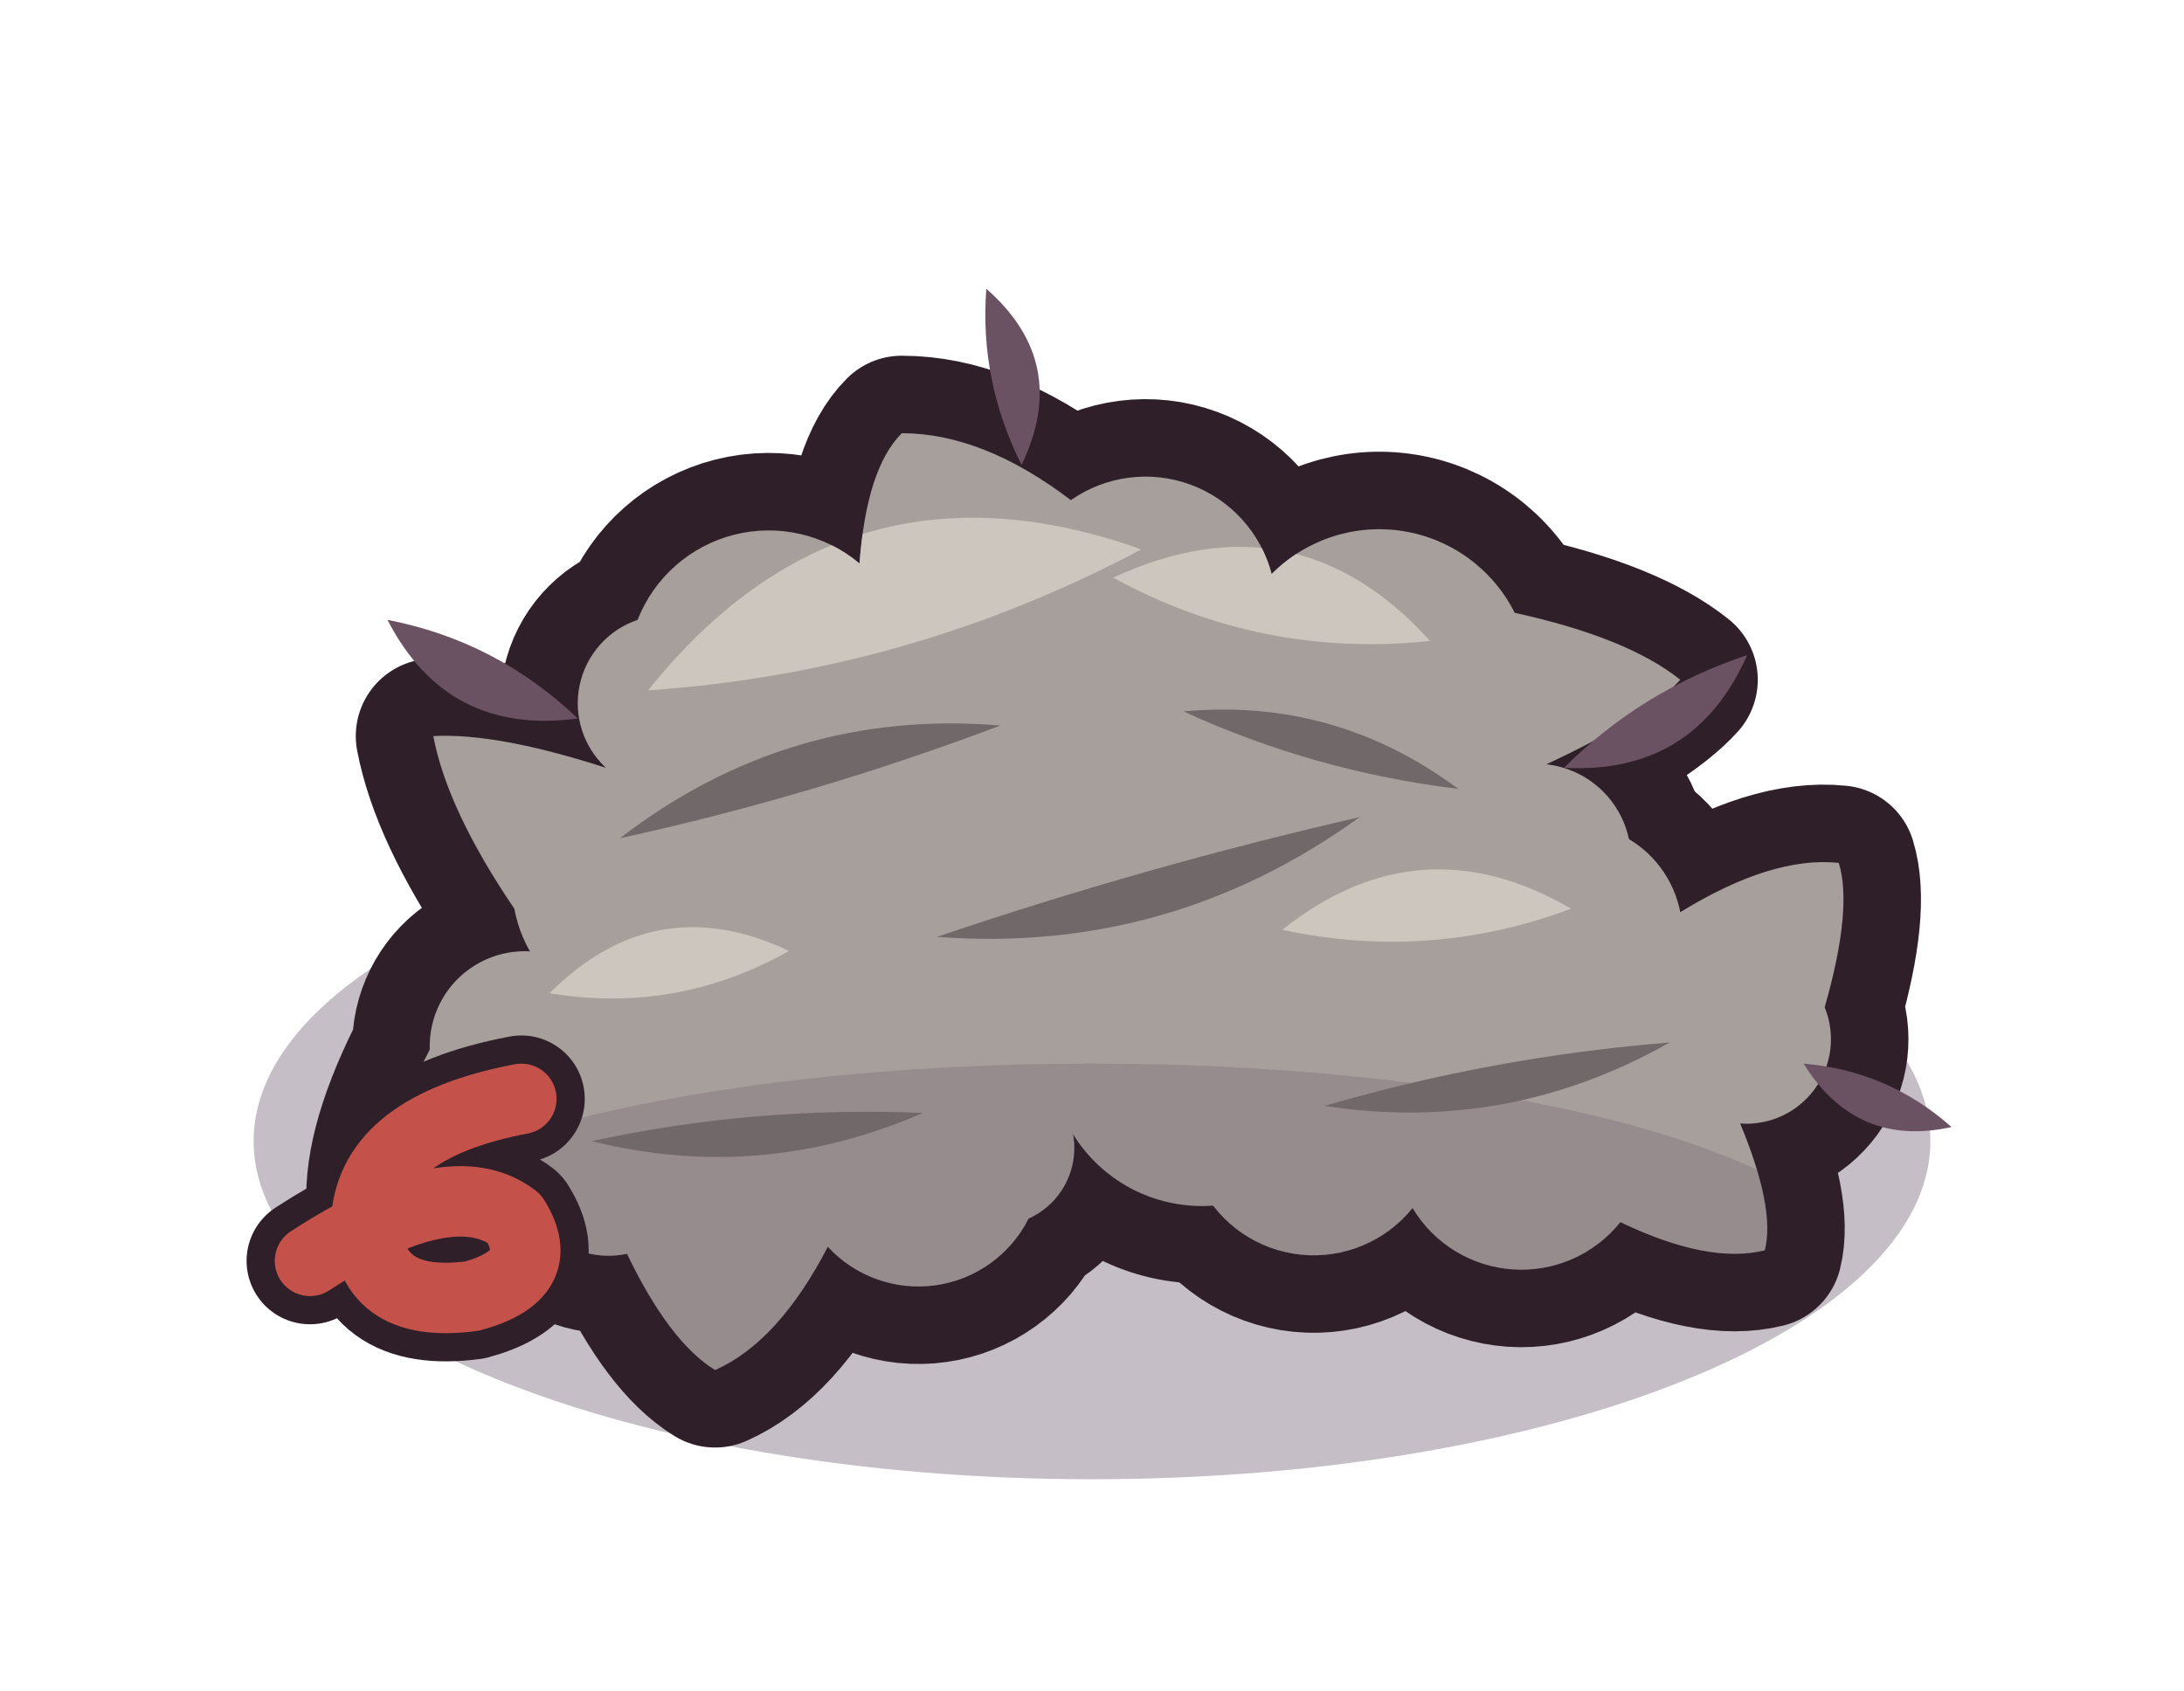
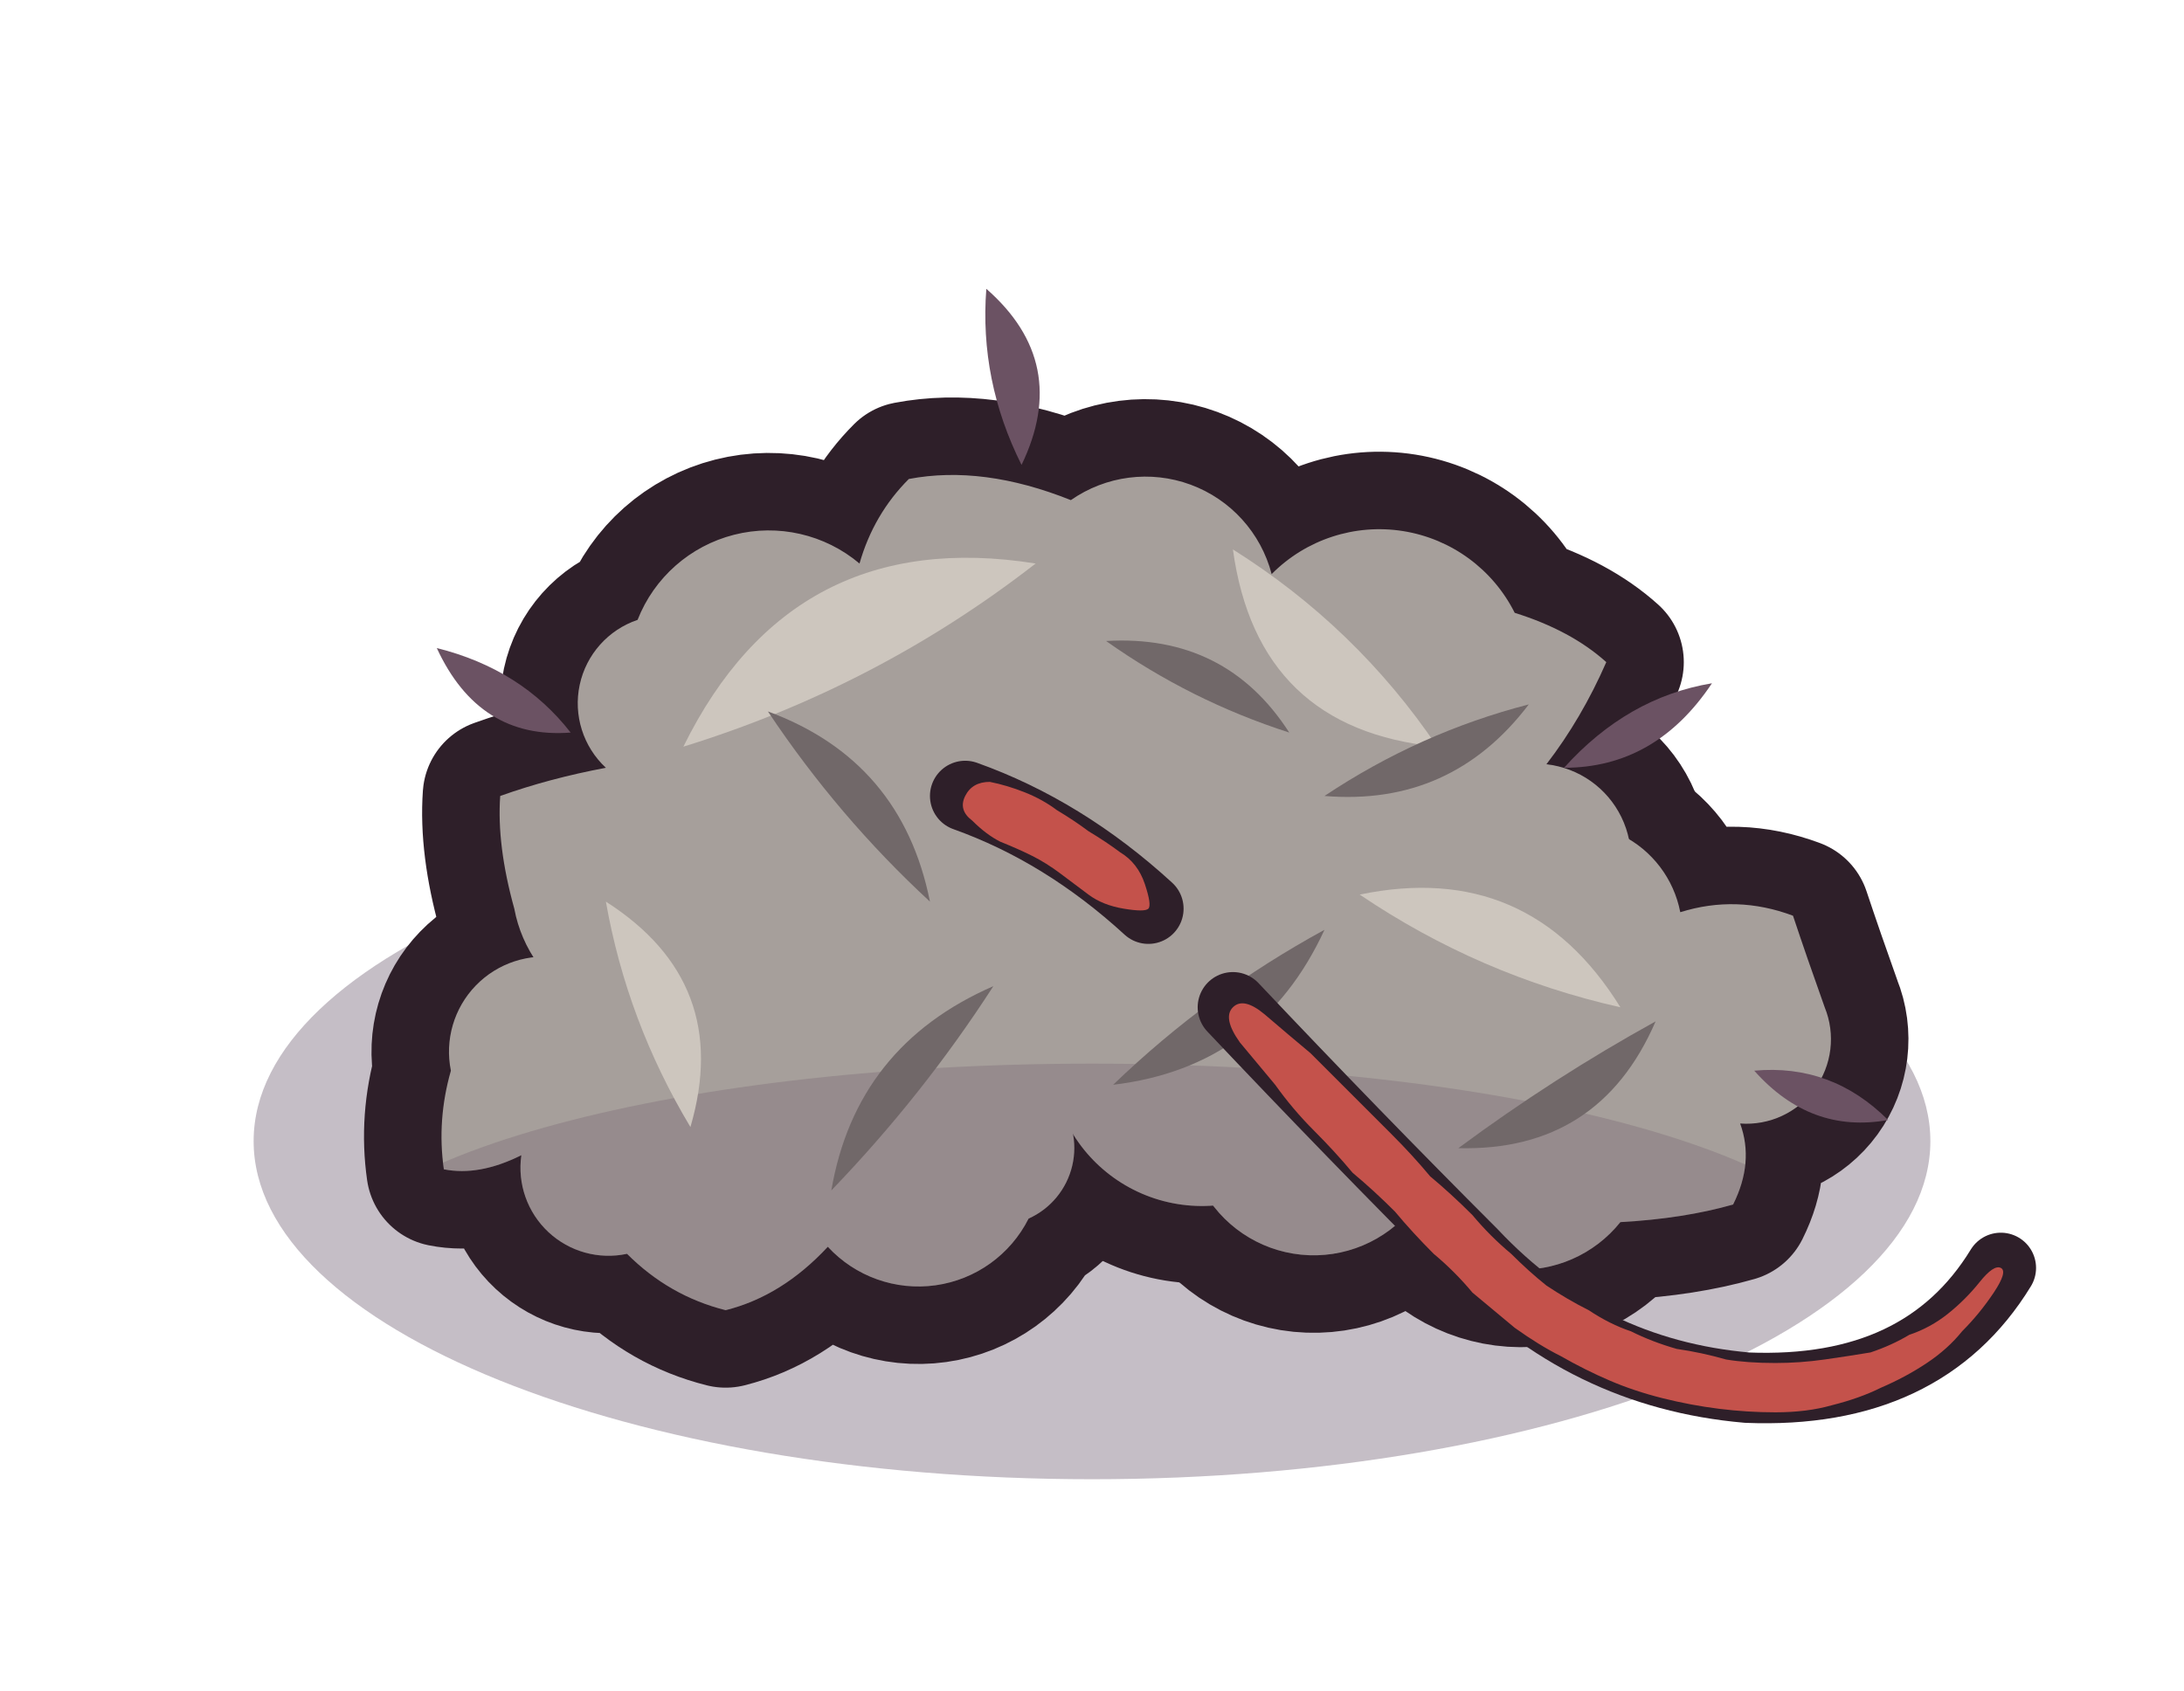
<svg xmlns="http://www.w3.org/2000/svg" viewBox="0 0 62 48" width="62" height="48">
  <defs>
    <clipPath id="mess-dust-corner-clip">
-       <path d="M30.4 14.2A3.7 3.7 0 0 1 36.1 16.3A4.3 4.3 0 0 1 43 17.4Q46.2 18.1 47.7 19.3Q46.7 20.4 43.9 21.7A2.7 2.7 0 0 1 45.9 25.8A3.8 3.8 0 0 1 40.8 28.6Q42.2 31 42.1 32.4Q40.4 33.2 37.5 32.6A4.3 4.3 0 0 1 30.4 32.1A4.1 4.1 0 0 1 23.7 32.1A3 3 0 0 1 19.9 28.7A3.9 3.9 0 0 1 14.6 25.8Q12.7 23 12.3 20.9Q14.1 20.8 17.2 21.8A2.5 2.5 0 0 1 18.1 17.6A4 4 0 0 1 24.4 16Q24.6 13.3 25.6 12.3Q27.9 12.3 30.4 14.2Z" />
-       <path d="M43.3 23.7A3.1 3.1 0 0 1 47.7 25.9Q50.3 24.3 52.2 24.5Q52.6 25.8 51.8 28.6A2.4 2.4 0 0 1 49.4 31.9Q50.4 34.3 50.1 35.5Q48.5 35.9 46 34.7A3.6 3.6 0 0 1 40.1 34.3A3.6 3.6 0 0 1 34.1 33.7A2.4 2.4 0 0 1 32.9 30.1A2.1 2.1 0 0 1 32.9 26.6A3.3 3.3 0 0 1 37.8 24.8A3.4 3.4 0 0 1 43.3 23.7Z" />
-       <path d="M20.4 25.3A3.2 3.2 0 0 1 25.6 26.3A3.3 3.3 0 0 1 30.6 28A2 2 0 0 1 30 31.2A2.2 2.2 0 0 1 29.2 34.6A3.5 3.5 0 0 1 23.5 35.4Q22.1 38.1 20.3 38.9Q19 38.1 17.8 35.6A2.5 2.5 0 0 1 14.8 32.8Q12.2 34.1 10.9 34.2Q10.8 32.5 12.2 29.8A2.7 2.7 0 0 1 15.9 27.2A3 3 0 0 1 20.4 25.3Z" />
+       <path d="M30.4 14.2A3.7 3.7 0 0 1 36.1 16.3A4.3 4.3 0 0 1 43 17.4Q44.6 17.9 45.6 18.8Q44.9 20.4 43.9 21.7A2.7 2.7 0 0 1 45.9 25.8A3.8 3.8 0 0 1 40.8 28.6Q42.2 31 42.1 32.4Q40.4 33.2 37.5 32.6A4.3 4.3 0 0 1 30.4 32.1A4.1 4.1 0 0 1 23.7 32.1A3 3 0 0 1 19.9 28.7A3.9 3.9 0 0 1 14.6 25.8Q14.1 24 14.2 22.6Q15.6 22.1 17.2 21.8A2.5 2.5 0 0 1 18.1 17.6A4 4 0 0 1 24.4 16Q24.8 14.6 25.8 13.6Q27.9 13.2 30.4 14.2Z" />
+       <path d="M43.3 23.7A3.1 3.1 0 0 1 47.7 25.9Q49.3 25.4 50.9 26Q51.3 27.2 51.8 28.6A2.4 2.4 0 0 1 49.4 31.9Q49.8 33 49.2 34.2Q47.8 34.6 46 34.7A3.6 3.6 0 0 1 40.1 34.3A3.6 3.6 0 0 1 34.1 33.7A2.4 2.4 0 0 1 32.9 30.1A2.1 2.1 0 0 1 32.9 26.6A3.3 3.3 0 0 1 37.8 24.8A3.4 3.4 0 0 1 43.3 23.7Z" />
+       <path d="M20.4 25.3A3.2 3.2 0 0 1 25.6 26.3A3.3 3.3 0 0 1 30.6 28A2 2 0 0 1 30 31.2A2.2 2.2 0 0 1 29.2 34.6A3.5 3.5 0 0 1 23.5 35.4Q22.2 36.8 20.6 37.2Q19 36.8 17.8 35.6A2.5 2.5 0 0 1 14.8 32.8Q13.6 33.4 12.6 33.2Q12.4 31.8 12.8 30.4A2.7 2.7 0 0 1 15.9 27.2A3 3 0 0 1 20.4 25.3Z" />
    </clipPath>
  </defs>
  <g id="p-shadow">
    <path d="M7.2 32.4A23.8 9.6 0 1 1 54.8 32.4A23.8 9.6 0 1 1 7.2 32.4Z" fill="#3f2541" fill-opacity="0.3" />
  </g>
  <g id="p-heap">
-     <path d="M30.4 14.2A3.7 3.7 0 0 1 36.1 16.3A4.3 4.3 0 0 1 43 17.4Q46.2 18.1 47.7 19.3Q46.7 20.4 43.9 21.7A2.7 2.7 0 0 1 45.9 25.8A3.8 3.8 0 0 1 40.8 28.6Q42.2 31 42.1 32.4Q40.4 33.2 37.5 32.6A4.3 4.3 0 0 1 30.4 32.1A4.1 4.1 0 0 1 23.7 32.1A3 3 0 0 1 19.9 28.7A3.9 3.9 0 0 1 14.6 25.8Q12.7 23 12.3 20.9Q14.1 20.8 17.2 21.8A2.5 2.5 0 0 1 18.1 17.6A4 4 0 0 1 24.4 16Q24.6 13.3 25.6 12.3Q27.9 12.3 30.4 14.2Z" fill="none" stroke="#2e1f29" stroke-width="4.4" stroke-linecap="round" stroke-linejoin="round" />
-     <path d="M43.3 23.7A3.1 3.1 0 0 1 47.7 25.9Q50.3 24.3 52.2 24.5Q52.6 25.8 51.8 28.6A2.4 2.4 0 0 1 49.4 31.9Q50.4 34.3 50.1 35.5Q48.5 35.9 46 34.7A3.6 3.6 0 0 1 40.1 34.3A3.6 3.6 0 0 1 34.1 33.7A2.4 2.4 0 0 1 32.9 30.1A2.1 2.1 0 0 1 32.9 26.6A3.3 3.3 0 0 1 37.8 24.8A3.4 3.4 0 0 1 43.3 23.7Z" fill="none" stroke="#2e1f29" stroke-width="4.4" stroke-linecap="round" stroke-linejoin="round" />
-     <path d="M20.4 25.3A3.2 3.2 0 0 1 25.6 26.3A3.3 3.3 0 0 1 30.6 28A2 2 0 0 1 30 31.2A2.2 2.2 0 0 1 29.2 34.6A3.5 3.5 0 0 1 23.5 35.4Q22.1 38.1 20.3 38.9Q19 38.1 17.8 35.6A2.5 2.5 0 0 1 14.8 32.8Q12.2 34.1 10.9 34.2Q10.8 32.5 12.2 29.8A2.7 2.7 0 0 1 15.9 27.2A3 3 0 0 1 20.4 25.3Z" fill="none" stroke="#2e1f29" stroke-width="4.4" stroke-linecap="round" stroke-linejoin="round" />
-     <path d="M30.4 14.2A3.7 3.7 0 0 1 36.1 16.3A4.3 4.3 0 0 1 43 17.4Q46.2 18.1 47.7 19.3Q46.7 20.4 43.9 21.7A2.7 2.7 0 0 1 45.9 25.8A3.8 3.8 0 0 1 40.8 28.6Q42.2 31 42.1 32.4Q40.4 33.2 37.5 32.6A4.3 4.3 0 0 1 30.4 32.1A4.1 4.1 0 0 1 23.7 32.1A3 3 0 0 1 19.9 28.7A3.9 3.9 0 0 1 14.6 25.8Q12.7 23 12.3 20.9Q14.1 20.8 17.2 21.8A2.5 2.5 0 0 1 18.1 17.6A4 4 0 0 1 24.4 16Q24.6 13.3 25.6 12.3Q27.9 12.3 30.4 14.2Z" fill="#a69f9b" />
-     <path d="M43.3 23.7A3.1 3.1 0 0 1 47.7 25.9Q50.3 24.3 52.2 24.5Q52.6 25.8 51.8 28.6A2.4 2.4 0 0 1 49.4 31.9Q50.4 34.3 50.1 35.5Q48.5 35.9 46 34.7A3.6 3.6 0 0 1 40.1 34.3A3.6 3.6 0 0 1 34.1 33.7A2.4 2.4 0 0 1 32.9 30.1A2.1 2.1 0 0 1 32.9 26.6A3.3 3.3 0 0 1 37.8 24.8A3.4 3.4 0 0 1 43.3 23.7Z" fill="#a69f9b" />
-     <path d="M20.4 25.3A3.2 3.2 0 0 1 25.6 26.3A3.3 3.3 0 0 1 30.6 28A2 2 0 0 1 30 31.2A2.2 2.2 0 0 1 29.2 34.6A3.5 3.5 0 0 1 23.5 35.4Q22.1 38.1 20.3 38.9Q19 38.1 17.8 35.6A2.5 2.5 0 0 1 14.8 32.8Q12.2 34.1 10.9 34.2Q10.8 32.5 12.2 29.8A2.7 2.7 0 0 1 15.9 27.2A3 3 0 0 1 20.4 25.3Z" fill="#a69f9b" />
+     <path d="M30.4 14.2A3.7 3.7 0 0 1 36.1 16.3A4.3 4.3 0 0 1 43 17.4Q44.6 17.9 45.6 18.8Q44.9 20.4 43.9 21.7A2.7 2.7 0 0 1 45.9 25.8A3.8 3.8 0 0 1 40.8 28.6Q42.2 31 42.1 32.4Q40.4 33.2 37.5 32.6A4.3 4.3 0 0 1 30.4 32.1A4.1 4.1 0 0 1 23.7 32.1A3 3 0 0 1 19.9 28.7A3.9 3.9 0 0 1 14.6 25.8Q14.1 24 14.2 22.6Q15.6 22.1 17.2 21.8A2.5 2.5 0 0 1 18.1 17.6A4 4 0 0 1 24.4 16Q24.8 14.6 25.8 13.6Q27.9 13.2 30.4 14.2Z" fill="none" stroke="#2e1f29" stroke-width="4.4" stroke-linecap="round" stroke-linejoin="round" />
+     <path d="M43.3 23.7A3.1 3.1 0 0 1 47.7 25.9Q49.3 25.4 50.9 26Q51.3 27.2 51.8 28.6A2.4 2.4 0 0 1 49.4 31.9Q49.8 33 49.2 34.2Q47.8 34.6 46 34.7A3.6 3.6 0 0 1 40.1 34.3A3.6 3.6 0 0 1 34.1 33.7A2.4 2.4 0 0 1 32.9 30.1A2.1 2.1 0 0 1 32.9 26.6A3.3 3.3 0 0 1 37.8 24.8A3.4 3.4 0 0 1 43.3 23.7Z" fill="none" stroke="#2e1f29" stroke-width="4.4" stroke-linecap="round" stroke-linejoin="round" />
+     <path d="M20.4 25.3A3.2 3.2 0 0 1 25.6 26.3A3.3 3.3 0 0 1 30.6 28A2 2 0 0 1 30 31.2A2.2 2.2 0 0 1 29.2 34.6A3.5 3.5 0 0 1 23.5 35.4Q22.2 36.8 20.6 37.2Q19 36.8 17.8 35.6A2.5 2.5 0 0 1 14.8 32.8Q13.6 33.4 12.6 33.2Q12.4 31.8 12.8 30.4A2.7 2.7 0 0 1 15.9 27.2A3 3 0 0 1 20.4 25.3Z" fill="none" stroke="#2e1f29" stroke-width="4.4" stroke-linecap="round" stroke-linejoin="round" />
+     <path d="M30.4 14.2A3.7 3.7 0 0 1 36.1 16.3A4.3 4.3 0 0 1 43 17.4Q44.6 17.9 45.6 18.8Q44.9 20.4 43.9 21.7A2.7 2.7 0 0 1 45.9 25.8A3.8 3.8 0 0 1 40.8 28.6Q42.2 31 42.1 32.4Q40.4 33.2 37.5 32.6A4.3 4.3 0 0 1 30.4 32.1A4.1 4.1 0 0 1 23.7 32.1A3 3 0 0 1 19.9 28.7A3.9 3.9 0 0 1 14.6 25.8Q14.1 24 14.2 22.6Q15.6 22.1 17.2 21.8A2.5 2.5 0 0 1 18.1 17.6A4 4 0 0 1 24.4 16Q24.8 14.6 25.8 13.6Q27.9 13.2 30.4 14.2Z" fill="#a69f9b" />
+     <path d="M43.3 23.7A3.1 3.1 0 0 1 47.7 25.9Q49.3 25.4 50.9 26Q51.3 27.2 51.8 28.6A2.4 2.4 0 0 1 49.4 31.9Q49.8 33 49.2 34.2Q47.8 34.6 46 34.7A3.6 3.6 0 0 1 40.1 34.3A3.6 3.6 0 0 1 34.1 33.7A2.4 2.4 0 0 1 32.9 30.1A2.1 2.1 0 0 1 32.9 26.6A3.3 3.3 0 0 1 37.8 24.8A3.4 3.4 0 0 1 43.3 23.7Z" fill="#a69f9b" />
+     <path d="M20.4 25.3A3.2 3.2 0 0 1 25.6 26.3A3.3 3.3 0 0 1 30.6 28A2 2 0 0 1 30 31.2A2.2 2.2 0 0 1 29.2 34.6A3.5 3.5 0 0 1 23.5 35.4Q22.2 36.8 20.6 37.2Q19 36.8 17.8 35.6A2.5 2.5 0 0 1 14.8 32.8Q13.6 33.4 12.6 33.2Q12.4 31.8 12.8 30.4A2.7 2.7 0 0 1 15.9 27.2A3 3 0 0 1 20.4 25.3Z" fill="#a69f9b" />
    <g clip-path="url(#mess-dust-corner-clip)">
      <path d="M9 36.4A22 6.2 0 1 1 53 36.4A22 6.2 0 1 1 9 36.4Z" fill="#3f2541" fill-opacity="0.16" />
-       <path d="M18.4 19.6Q25.8 19.1 32.4 15.6Q24 12.6 18.4 19.6Z" fill="#cdc6be" />
-       <path d="M31.6 16.4Q35.8 18.7 40.6 18.2Q36.8 14 31.6 16.4Z" fill="#cdc6be" />
-       <path d="M36.4 26.4Q40.6 27.3 44.6 25.8Q40.3 23.3 36.4 26.4Z" fill="#cdc6be" />
-       <path d="M15.6 28.2Q19.2 28.8 22.4 27Q18.6 25.2 15.6 28.2Z" fill="#cdc6be" />
-       <path d="M17.6 23.8Q23.1 22.6 28.4 20.6Q22.4 20.1 17.6 23.8Z" fill="#716869" />
-       <path d="M26.6 26.6Q33.2 27.1 38.6 23.2Q32.5 24.6 26.6 26.6Z" fill="#716869" />
-       <path d="M33.6 20.2Q37.3 21.9 41.4 22.4Q37.9 19.8 33.6 20.2Z" fill="#716869" />
-       <path d="M37.6 31.4Q42.8 32.2 47.4 29.6Q42.4 30 37.6 31.4Z" fill="#716869" />
-       <path d="M16.8 32.4Q21.6 33.6 26.2 31.6Q21.4 31.4 16.8 32.4Z" fill="#716869" />
+       <path d="M19.4 21.2Q24.9 19.5 29.4 16Q22.5 14.9 19.4 21.2Z" fill="#cdc6be" />
+       <path d="M35 15.6Q35.7 20.7 40.8 21.2Q38.5 17.8 35 15.6Z" fill="#cdc6be" />
+       <path d="M38.6 25.4Q42 27.7 46 28.6Q43.4 24.4 38.6 25.4Z" fill="#cdc6be" />
+       <path d="M17.2 25.6Q17.8 29 19.6 32Q20.8 27.9 17.2 25.6Z" fill="#cdc6be" />
+       <path d="M21.8 20.2Q23.8 23.2 26.4 25.6Q25.6 21.6 21.8 20.2Z" fill="#716869" />
+       <path d="M31.4 18.2Q33.8 19.9 36.6 20.8Q34.8 18 31.4 18.2Z" fill="#716869" />
+       <path d="M37.6 22.6Q41.2 22.9 43.4 20Q40.3 20.8 37.6 22.6Z" fill="#716869" />
+       <path d="M41.4 32.6Q45.4 32.7 47 29Q44.1 30.6 41.4 32.6Z" fill="#716869" />
+       <path d="M23.6 33.8Q26.2 31.1 28.2 28Q24.3 29.7 23.6 33.8Z" fill="#716869" />
+       <path d="M31.6 30.8Q35.8 30.3 37.6 26.4Q34.3 28.2 31.6 30.8Z" fill="#716869" />
    </g>
-     <path d="M16.4 20.4Q14.1 18.2 11 17.6Q12.7 20.9 16.4 20.4Z" fill="#6b5263" />
-     <path d="M44.4 21.8Q48.1 22 49.6 18.6Q46.6 19.6 44.4 21.8Z" fill="#6b5263" />
+     <path d="M16.2 20.8Q14.8 19 12.4 18.4Q13.6 21 16.2 20.8Z" fill="#6b5263" />
+     <path d="M44.4 21.8Q47 21.8 48.6 19.4Q46.2 19.8 44.4 21.8Z" fill="#6b5263" />
    <path d="M29 13.2Q30.4 10.3 28 8.2Q27.8 10.8 29 13.2Z" fill="#6b5263" />
-     <path d="M51.2 30.2Q52.7 32.6 55.4 32Q53.6 30.4 51.2 30.2Z" fill="#6b5263" />
+     <path d="M49.8 30.4Q51.4 32.2 53.6 31.8Q52 30.2 49.8 30.4Z" fill="#6b5263" />
  </g>
  <g id="p-thread">
-     <path d="M14.8 31.2Q10.6 32 10.4 34.6Q10.4 37.2 13.4 36.8Q15.6 36.2 14.6 34.6Q12.8 33.2 8.8 35.8" fill="none" stroke="#2e1f29" stroke-width="3.6" stroke-linecap="round" stroke-linejoin="round" />
-     <path d="M14.8 31.2Q10.6 32 10.4 34.6Q10.4 37.2 13.4 36.8Q15.6 36.2 14.6 34.6Q12.8 33.2 8.8 35.8" fill="none" stroke="#c4524b" stroke-width="2" stroke-linecap="round" stroke-linejoin="round" />
+     <path d="M27.4 22.6Q30.2 23.6 32.6 25.8" fill="none" stroke="#2e1f29" stroke-width="2" stroke-linecap="round" stroke-linejoin="round" />
+     <path d="M35 28.6Q38.4 32.2 41.8 35.6Q45 39 49.6 39.4Q54.6 39.6 56.8 36" fill="none" stroke="#2e1f29" stroke-width="2" stroke-linecap="round" stroke-linejoin="round" />
+     <path d="M27.4 22.6Q27.2 23 27.6 23.3Q28 23.7 28.4 23.9Q28.9 24.1 29.3 24.3Q29.7 24.5 30.1 24.8Q30.5 25.1 30.9 25.4Q31.3 25.7 31.9 25.8Q32.5 25.9 32.6 25.8Q32.7 25.7 32.5 25.1Q32.3 24.5 31.8 24.2Q31.4 23.9 30.9 23.6Q30.5 23.3 30 23Q29.6 22.7 29.1 22.5Q28.6 22.3 28.1 22.2Q27.6 22.2 27.4 22.6Z" fill="#c4524b" />
+     <path d="M35 28.6Q34.7 28.9 35.2 29.6Q35.7 30.2 36.2 30.8Q36.7 31.5 37.3 32.1Q37.9 32.7 38.4 33.3Q39 33.8 39.6 34.4Q40.1 35 40.7 35.6Q41.3 36.1 41.8 36.7Q42.4 37.2 43 37.7Q43.7 38.2 44.3 38.5Q45 38.9 45.7 39.2Q46.4 39.5 47.2 39.7Q48 39.9 48.8 40Q49.6 40.1 50.4 40.1Q51.3 40.1 52 39.9Q52.8 39.7 53.4 39.4Q54.1 39.1 54.7 38.7Q55.3 38.3 55.7 37.8Q56.2 37.3 56.6 36.7Q57 36.1 56.8 36Q56.6 35.9 56.2 36.4Q55.8 36.9 55.3 37.3Q54.8 37.7 54.2 37.9Q53.7 38.2 53.1 38.4Q52.5 38.5 51.8 38.6Q51.1 38.7 50.4 38.7Q49.6 38.7 49 38.6Q48.3 38.4 47.6 38.3Q46.9 38.1 46.3 37.8Q45.7 37.6 45.1 37.2Q44.5 36.9 43.9 36.5Q43.4 36.1 42.9 35.6Q42.3 35.1 41.8 34.5Q41.2 33.9 40.6 33.4Q40.1 32.8 39.5 32.2Q38.9 31.6 38.4 31.1Q37.8 30.5 37.2 29.9Q36.6 29.4 35.9 28.8Q35.3 28.3 35 28.6Z" fill="#c4524b" />
  </g>
</svg>
